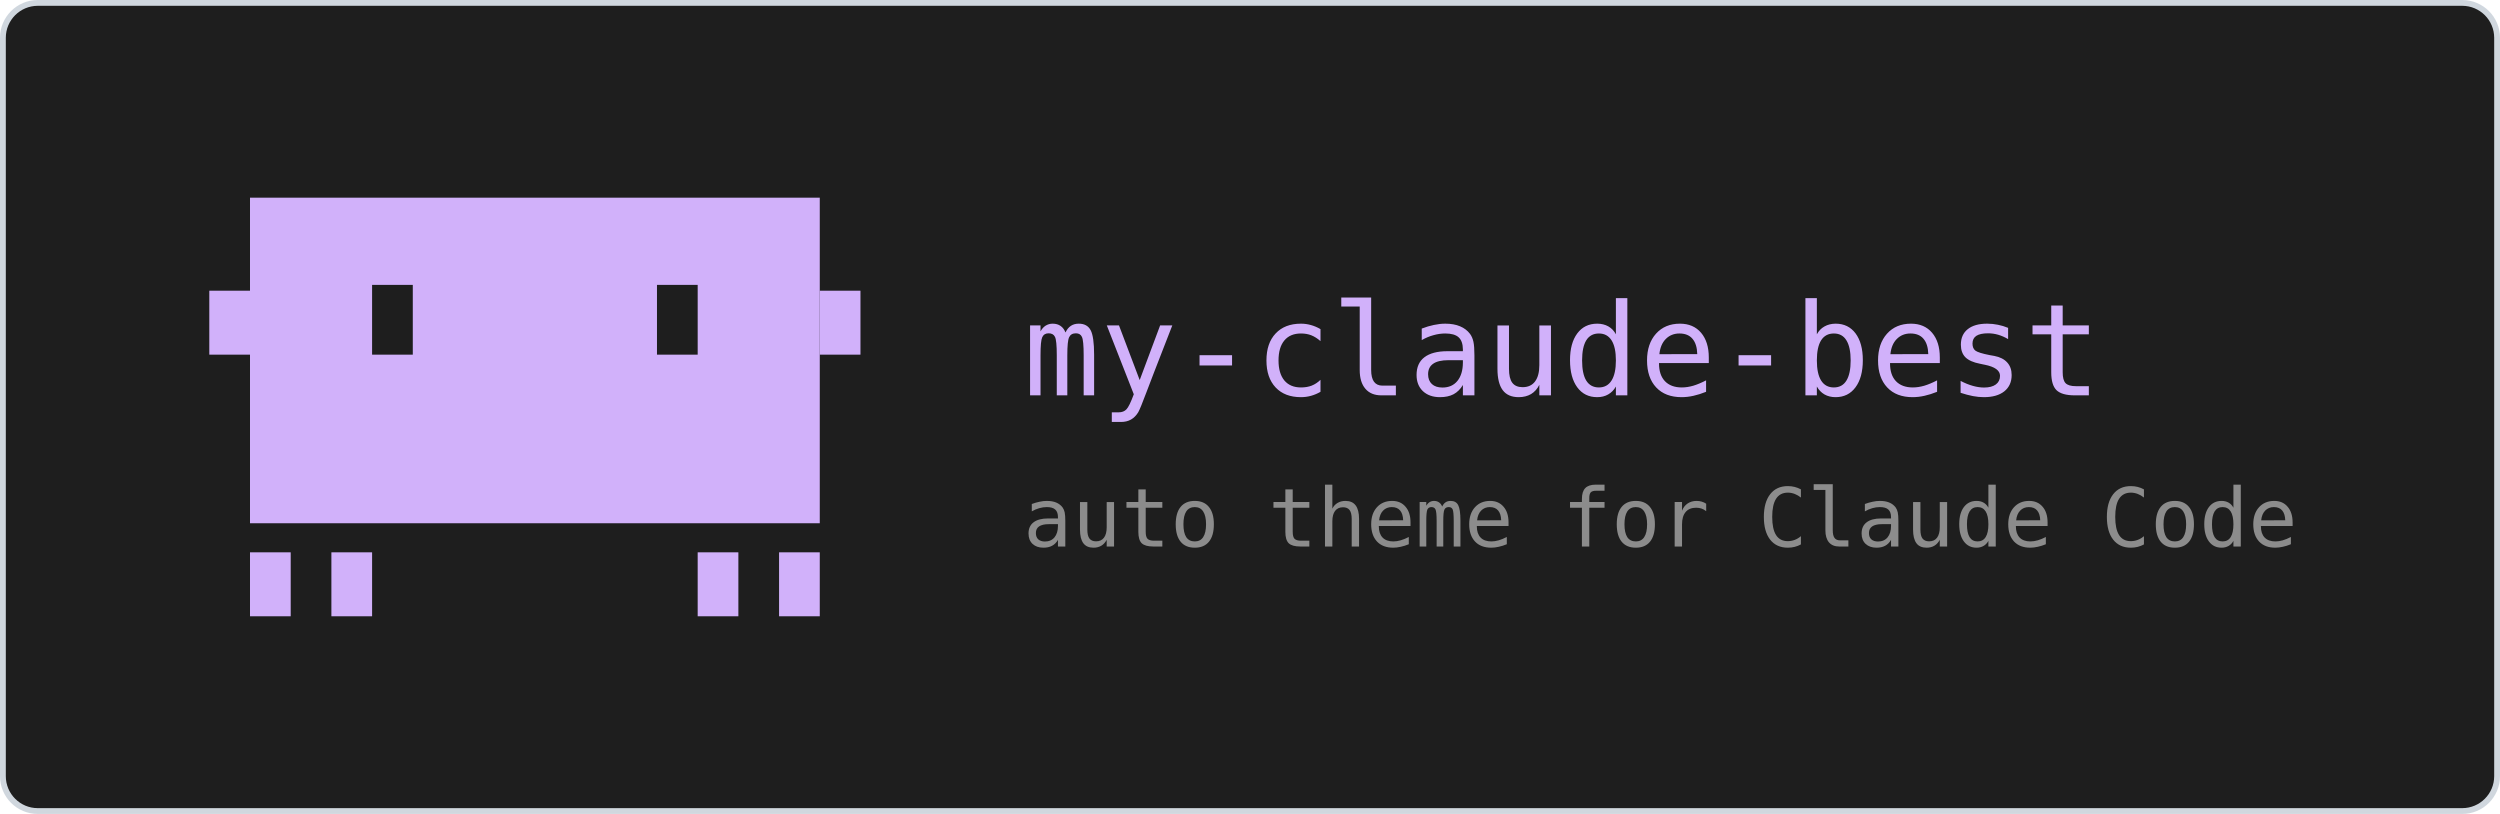
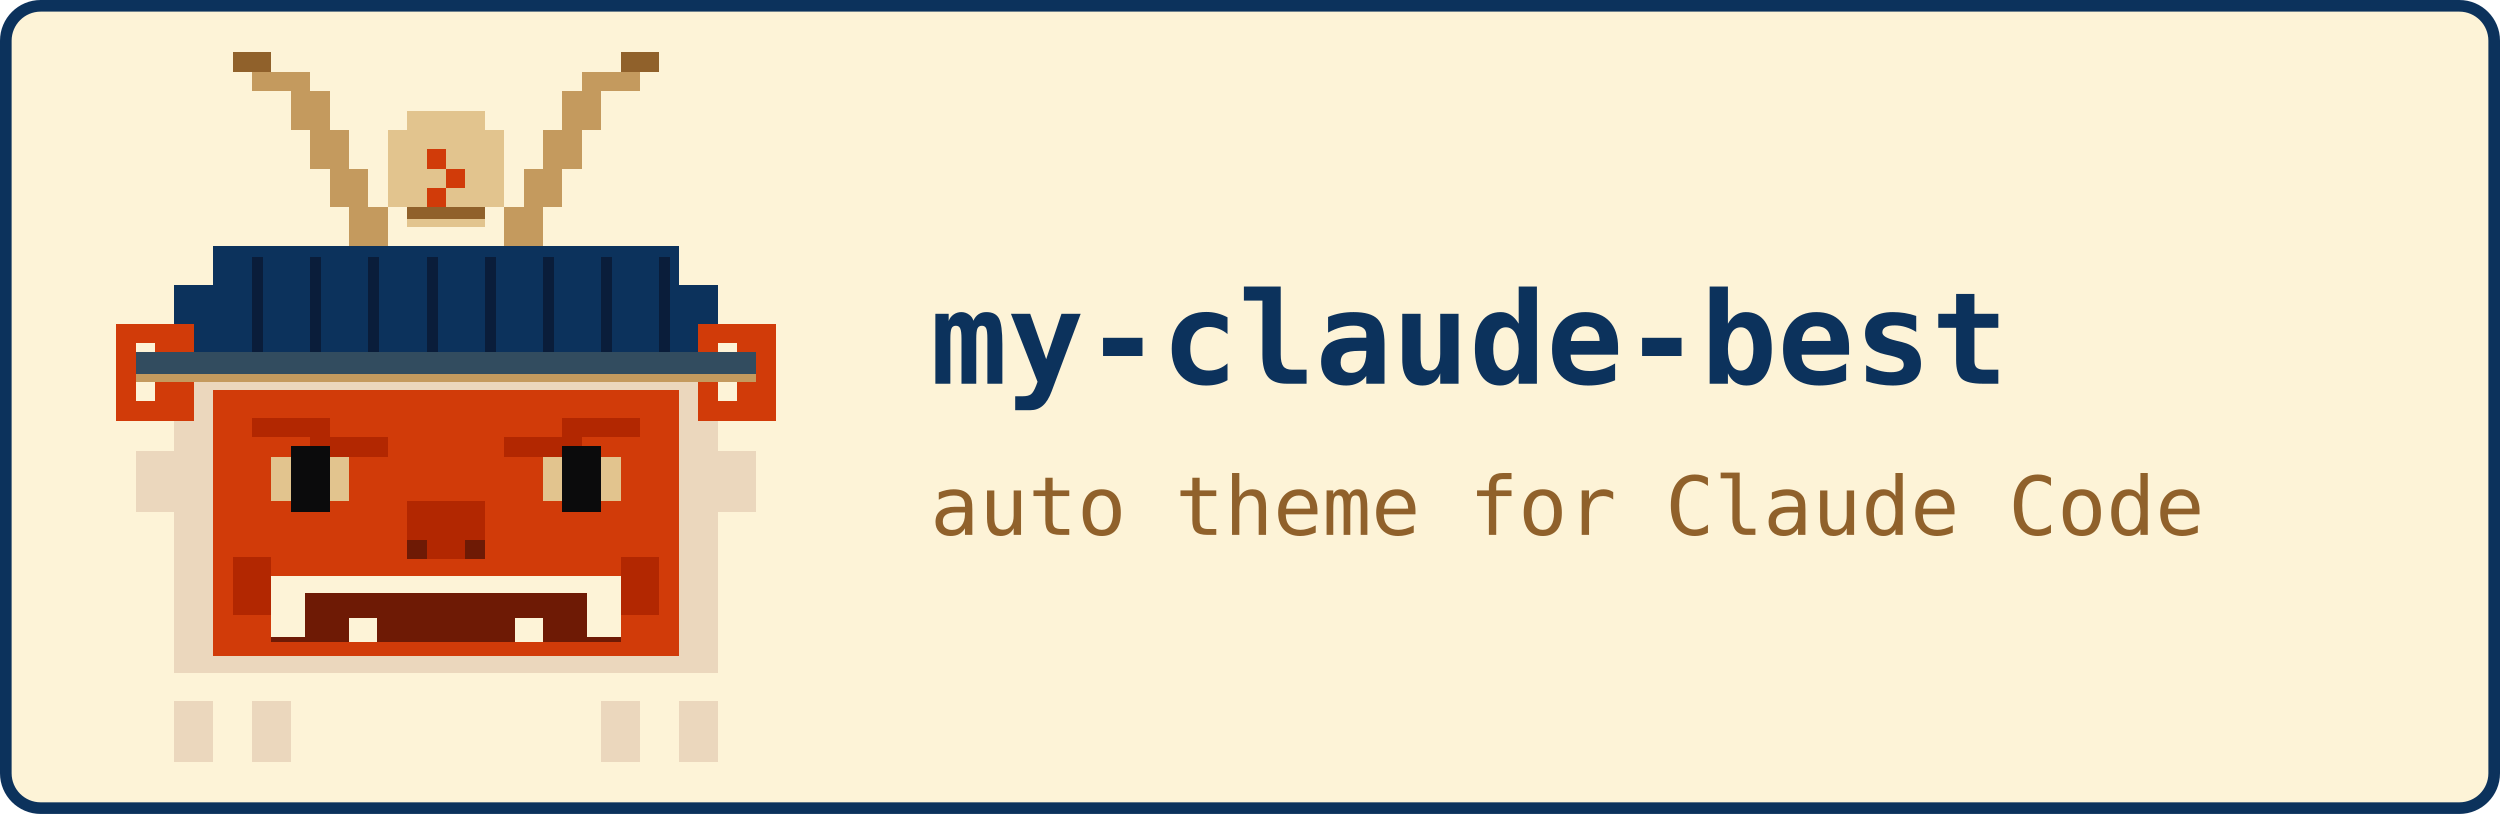
- <svg xmlns="http://www.w3.org/2000/svg" width="430" height="140" viewBox="0 0 430 140" font-family="SFMono-Regular, Menlo, Consolas, monospace">
-   <rect x="0.5" y="0.5" width="429" height="139" rx="6" fill="#1E1E1E" stroke="#d0d7de" />
-   <rect x="43" y="34" width="98" height="56" fill="#D1B1FA" />
-   <rect x="64" y="49" width="7" height="12" fill="#1E1E1E" />
-   <rect x="113" y="49" width="7" height="12" fill="#1E1E1E" />
-   <rect x="36" y="50" width="7" height="11" fill="#D1B1FA" />
-   <rect x="141" y="50" width="7" height="11" fill="#D1B1FA" />
-   <rect x="43" y="95" width="7" height="11" fill="#D1B1FA" />
-   <rect x="57" y="95" width="7" height="11" fill="#D1B1FA" />
-   <rect x="120" y="95" width="7" height="11" fill="#D1B1FA" />
-   <rect x="134" y="95" width="7" height="11" fill="#D1B1FA" />
-   <text x="176" y="68" font-size="22" fill="#D1B1FA">my-claude-best</text>
-   <text x="176" y="94" font-size="14" fill="#8c8c8c">auto theme for Claude Code</text>
+ <svg xmlns="http://www.w3.org/2000/svg" width="430" height="140" viewBox="0 0 860 280" font-family="SFMono-Regular, Menlo, Consolas, monospace">
+   <rect x="2" y="2" width="856" height="276" rx="12" fill="#FDF3D7" stroke="#0C325C" stroke-width="4" />
+   <g shape-rendering="crispEdges" transform="translate(40,18.0) scale(0.9531)">
+     <rect x="21" y="112" width="196" height="112" fill="#EBD7BD" />
+     <rect x="7" y="144" width="14" height="22" fill="#EBD7BD" />
+     <rect x="217" y="144" width="14" height="22" fill="#EBD7BD" />
+     <rect x="21" y="234" width="14" height="22" fill="#EBD7BD" />
+     <rect x="49" y="234" width="14" height="22" fill="#EBD7BD" />
+     <rect x="175" y="234" width="14" height="22" fill="#EBD7BD" />
+     <rect x="203" y="234" width="14" height="22" fill="#EBD7BD" />
+     <rect x="35" y="70" width="168" height="14" fill="#0C325C" />
+     <rect x="21" y="84" width="196" height="28" fill="#0C325C" />
+     <rect x="49" y="74" width="4" height="38" fill="#0A1D3A" />
+     <rect x="70" y="74" width="4" height="38" fill="#0A1D3A" />
+     <rect x="91" y="74" width="4" height="38" fill="#0A1D3A" />
+     <rect x="112" y="74" width="4" height="38" fill="#0A1D3A" />
+     <rect x="133" y="74" width="4" height="38" fill="#0A1D3A" />
+     <rect x="154" y="74" width="4" height="38" fill="#0A1D3A" />
+     <rect x="175" y="74" width="4" height="38" fill="#0A1D3A" />
+     <rect x="196" y="74" width="4" height="38" fill="#0A1D3A" />
+     <rect x="0" y="98" width="28" height="35" fill="#D13B09" />
+     <rect x="7" y="105" width="7" height="7" fill="#FDF3D7" />
+     <rect x="7" y="119" width="7" height="7" fill="#FDF3D7" />
+     <rect x="210" y="98" width="28" height="35" fill="#D13B09" />
+     <rect x="217" y="105" width="7" height="7" fill="#FDF3D7" />
+     <rect x="217" y="119" width="7" height="7" fill="#FDF3D7" />
+     <rect x="7" y="108" width="224" height="10" fill="#324C5F" />
+     <rect x="7" y="116" width="224" height="3" fill="#C49A5E" />
+     <rect x="84" y="56" width="14" height="14" fill="#C49A5E" />
+     <rect x="77" y="42" width="14" height="14" fill="#C49A5E" />
+     <rect x="70" y="28" width="14" height="14" fill="#C49A5E" />
+     <rect x="63" y="14" width="14" height="14" fill="#C49A5E" />
+     <rect x="49" y="7" width="21" height="7" fill="#C49A5E" />
+     <rect x="42" y="0" width="14" height="7" fill="#90612B" />
+     <rect x="140" y="56" width="14" height="14" fill="#C49A5E" />
+     <rect x="147" y="42" width="14" height="14" fill="#C49A5E" />
+     <rect x="154" y="28" width="14" height="14" fill="#C49A5E" />
+     <rect x="161" y="14" width="14" height="14" fill="#C49A5E" />
+     <rect x="168" y="7" width="21" height="7" fill="#C49A5E" />
+     <rect x="182" y="0" width="14" height="7" fill="#90612B" />
+     <rect x="105" y="21" width="7" height="7" fill="#E2C48E" />
+     <rect x="112" y="21" width="7" height="7" fill="#E2C48E" />
+     <rect x="119" y="21" width="7" height="7" fill="#E2C48E" />
+     <rect x="126" y="21" width="7" height="7" fill="#E2C48E" />
+     <rect x="98" y="28" width="7" height="7" fill="#E2C48E" />
+     <rect x="105" y="28" width="7" height="7" fill="#E2C48E" />
+     <rect x="112" y="28" width="7" height="7" fill="#E2C48E" />
+     <rect x="119" y="28" width="7" height="7" fill="#E2C48E" />
+     <rect x="126" y="28" width="7" height="7" fill="#E2C48E" />
+     <rect x="133" y="28" width="7" height="7" fill="#E2C48E" />
+     <rect x="98" y="35" width="7" height="7" fill="#E2C48E" />
+     <rect x="105" y="35" width="7" height="7" fill="#E2C48E" />
+     <rect x="112" y="35" width="7" height="7" fill="#E2C48E" />
+     <rect x="119" y="35" width="7" height="7" fill="#E2C48E" />
+     <rect x="126" y="35" width="7" height="7" fill="#E2C48E" />
+     <rect x="133" y="35" width="7" height="7" fill="#E2C48E" />
+     <rect x="98" y="42" width="7" height="7" fill="#E2C48E" />
+     <rect x="105" y="42" width="7" height="7" fill="#E2C48E" />
+     <rect x="112" y="42" width="7" height="7" fill="#E2C48E" />
+     <rect x="119" y="42" width="7" height="7" fill="#E2C48E" />
+     <rect x="126" y="42" width="7" height="7" fill="#E2C48E" />
+     <rect x="133" y="42" width="7" height="7" fill="#E2C48E" />
+     <rect x="98" y="49" width="7" height="7" fill="#E2C48E" />
+     <rect x="105" y="49" width="7" height="7" fill="#E2C48E" />
+     <rect x="112" y="49" width="7" height="7" fill="#E2C48E" />
+     <rect x="119" y="49" width="7" height="7" fill="#E2C48E" />
+     <rect x="126" y="49" width="7" height="7" fill="#E2C48E" />
+     <rect x="133" y="49" width="7" height="7" fill="#E2C48E" />
+     <rect x="105" y="56" width="7" height="7" fill="#E2C48E" />
+     <rect x="112" y="56" width="7" height="7" fill="#E2C48E" />
+     <rect x="119" y="56" width="7" height="7" fill="#E2C48E" />
+     <rect x="126" y="56" width="7" height="7" fill="#E2C48E" />
+     <rect x="112" y="35" width="7" height="7" fill="#D13B09" />
+     <rect x="119" y="42" width="7" height="7" fill="#D13B09" />
+     <rect x="112" y="49" width="7" height="7" fill="#D13B09" />
+     <rect x="105" y="56" width="28" height="4" fill="#90612B" />
+     <rect x="35" y="122" width="168" height="96" fill="#D13B09" />
+     <rect x="49" y="132" width="28" height="7" fill="#B22701" />
+     <rect x="70" y="139" width="28" height="7" fill="#B22701" />
+     <rect x="140" y="139" width="28" height="7" fill="#B22701" />
+     <rect x="161" y="132" width="28" height="7" fill="#B22701" />
+     <rect x="56" y="146" width="28" height="16" fill="#E2C48E" />
+     <rect x="154" y="146" width="28" height="16" fill="#E2C48E" />
+     <rect x="63" y="142" width="14" height="24" fill="#0B0B0C" />
+     <rect x="161" y="142" width="14" height="24" fill="#0B0B0C" />
+     <rect x="105" y="162" width="28" height="21" fill="#B22701" />
+     <rect x="105" y="176" width="7" height="7" fill="#6E1A05" />
+     <rect x="126" y="176" width="7" height="7" fill="#6E1A05" />
+     <rect x="56" y="189" width="126" height="24" fill="#6E1A05" />
+     <rect x="63" y="189" width="112" height="6" fill="#FDF3D7" />
+     <rect x="56" y="189" width="12" height="22" fill="#FDF3D7" />
+     <rect x="170" y="189" width="12" height="22" fill="#FDF3D7" />
+     <rect x="84" y="204" width="10" height="9" fill="#FDF3D7" />
+     <rect x="144" y="204" width="10" height="9" fill="#FDF3D7" />
+     <rect x="42" y="182" width="14" height="21" fill="#B22701" />
+     <rect x="182" y="182" width="14" height="21" fill="#B22701" />
+   </g>
+   <text x="320" y="132" font-size="44" font-weight="700" fill="#0C325C">my-claude-best</text>
+   <text x="320" y="184" font-size="28" fill="#90612B">auto theme for Claude Code</text>
</svg>
